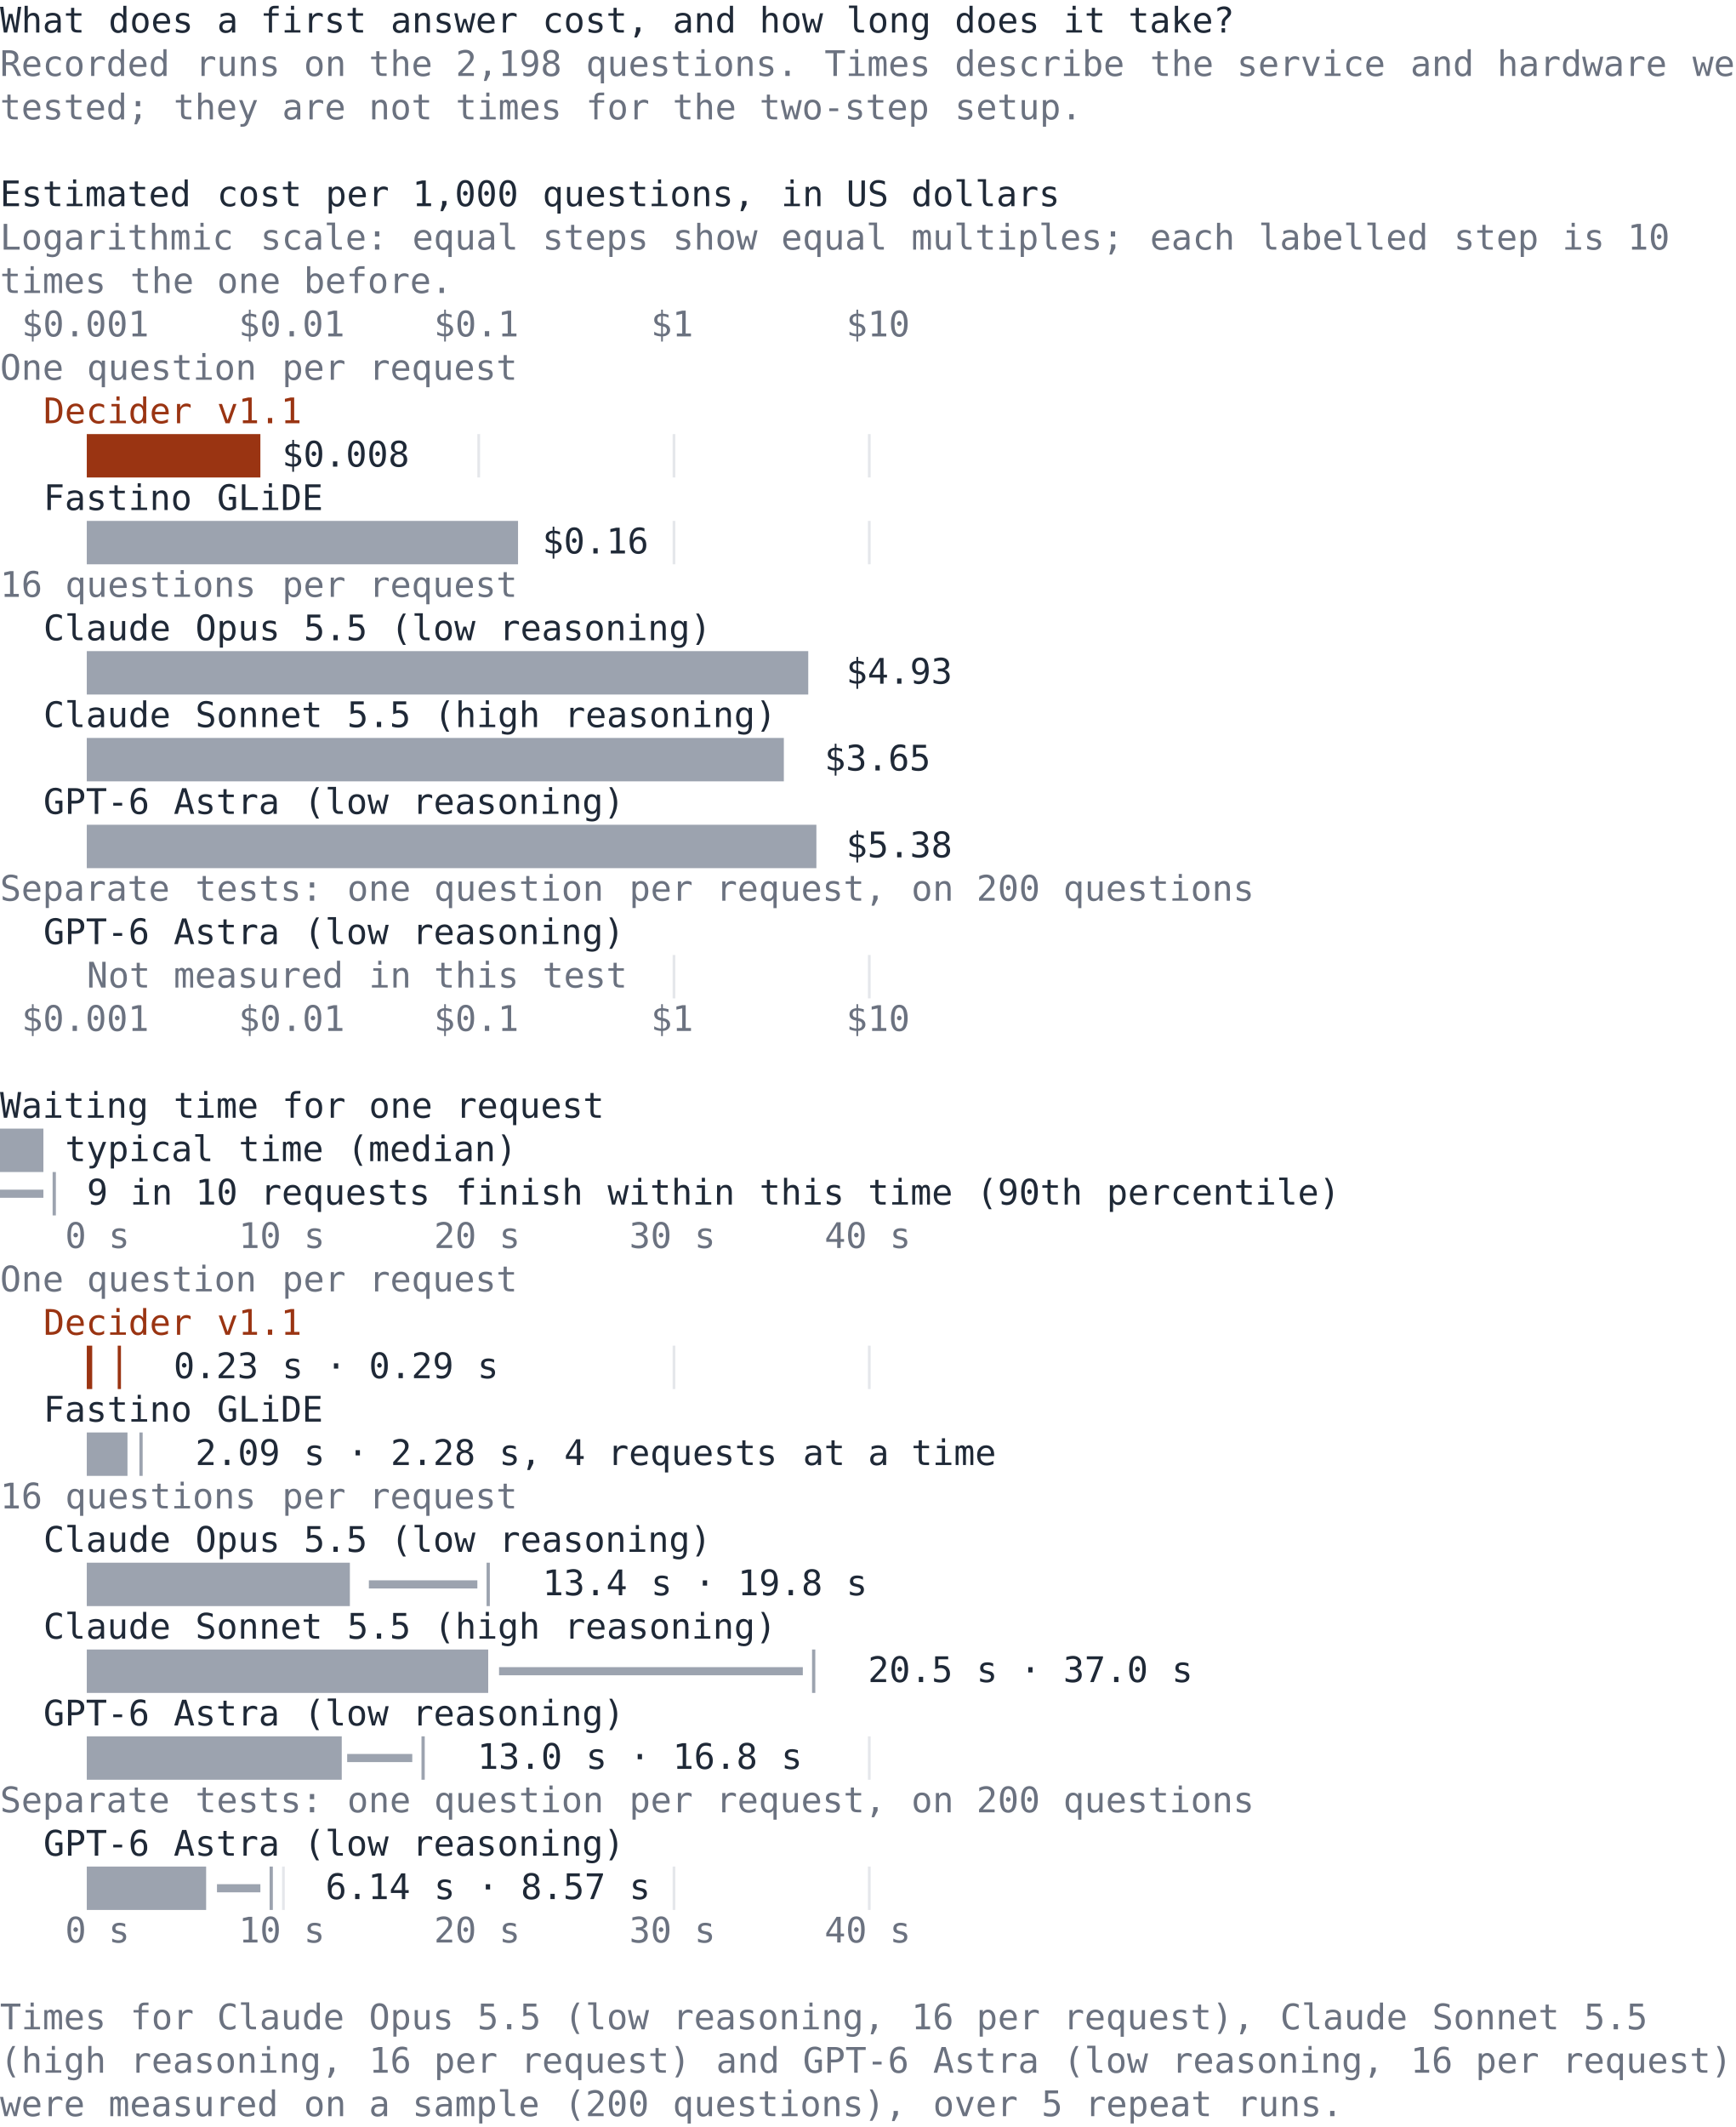
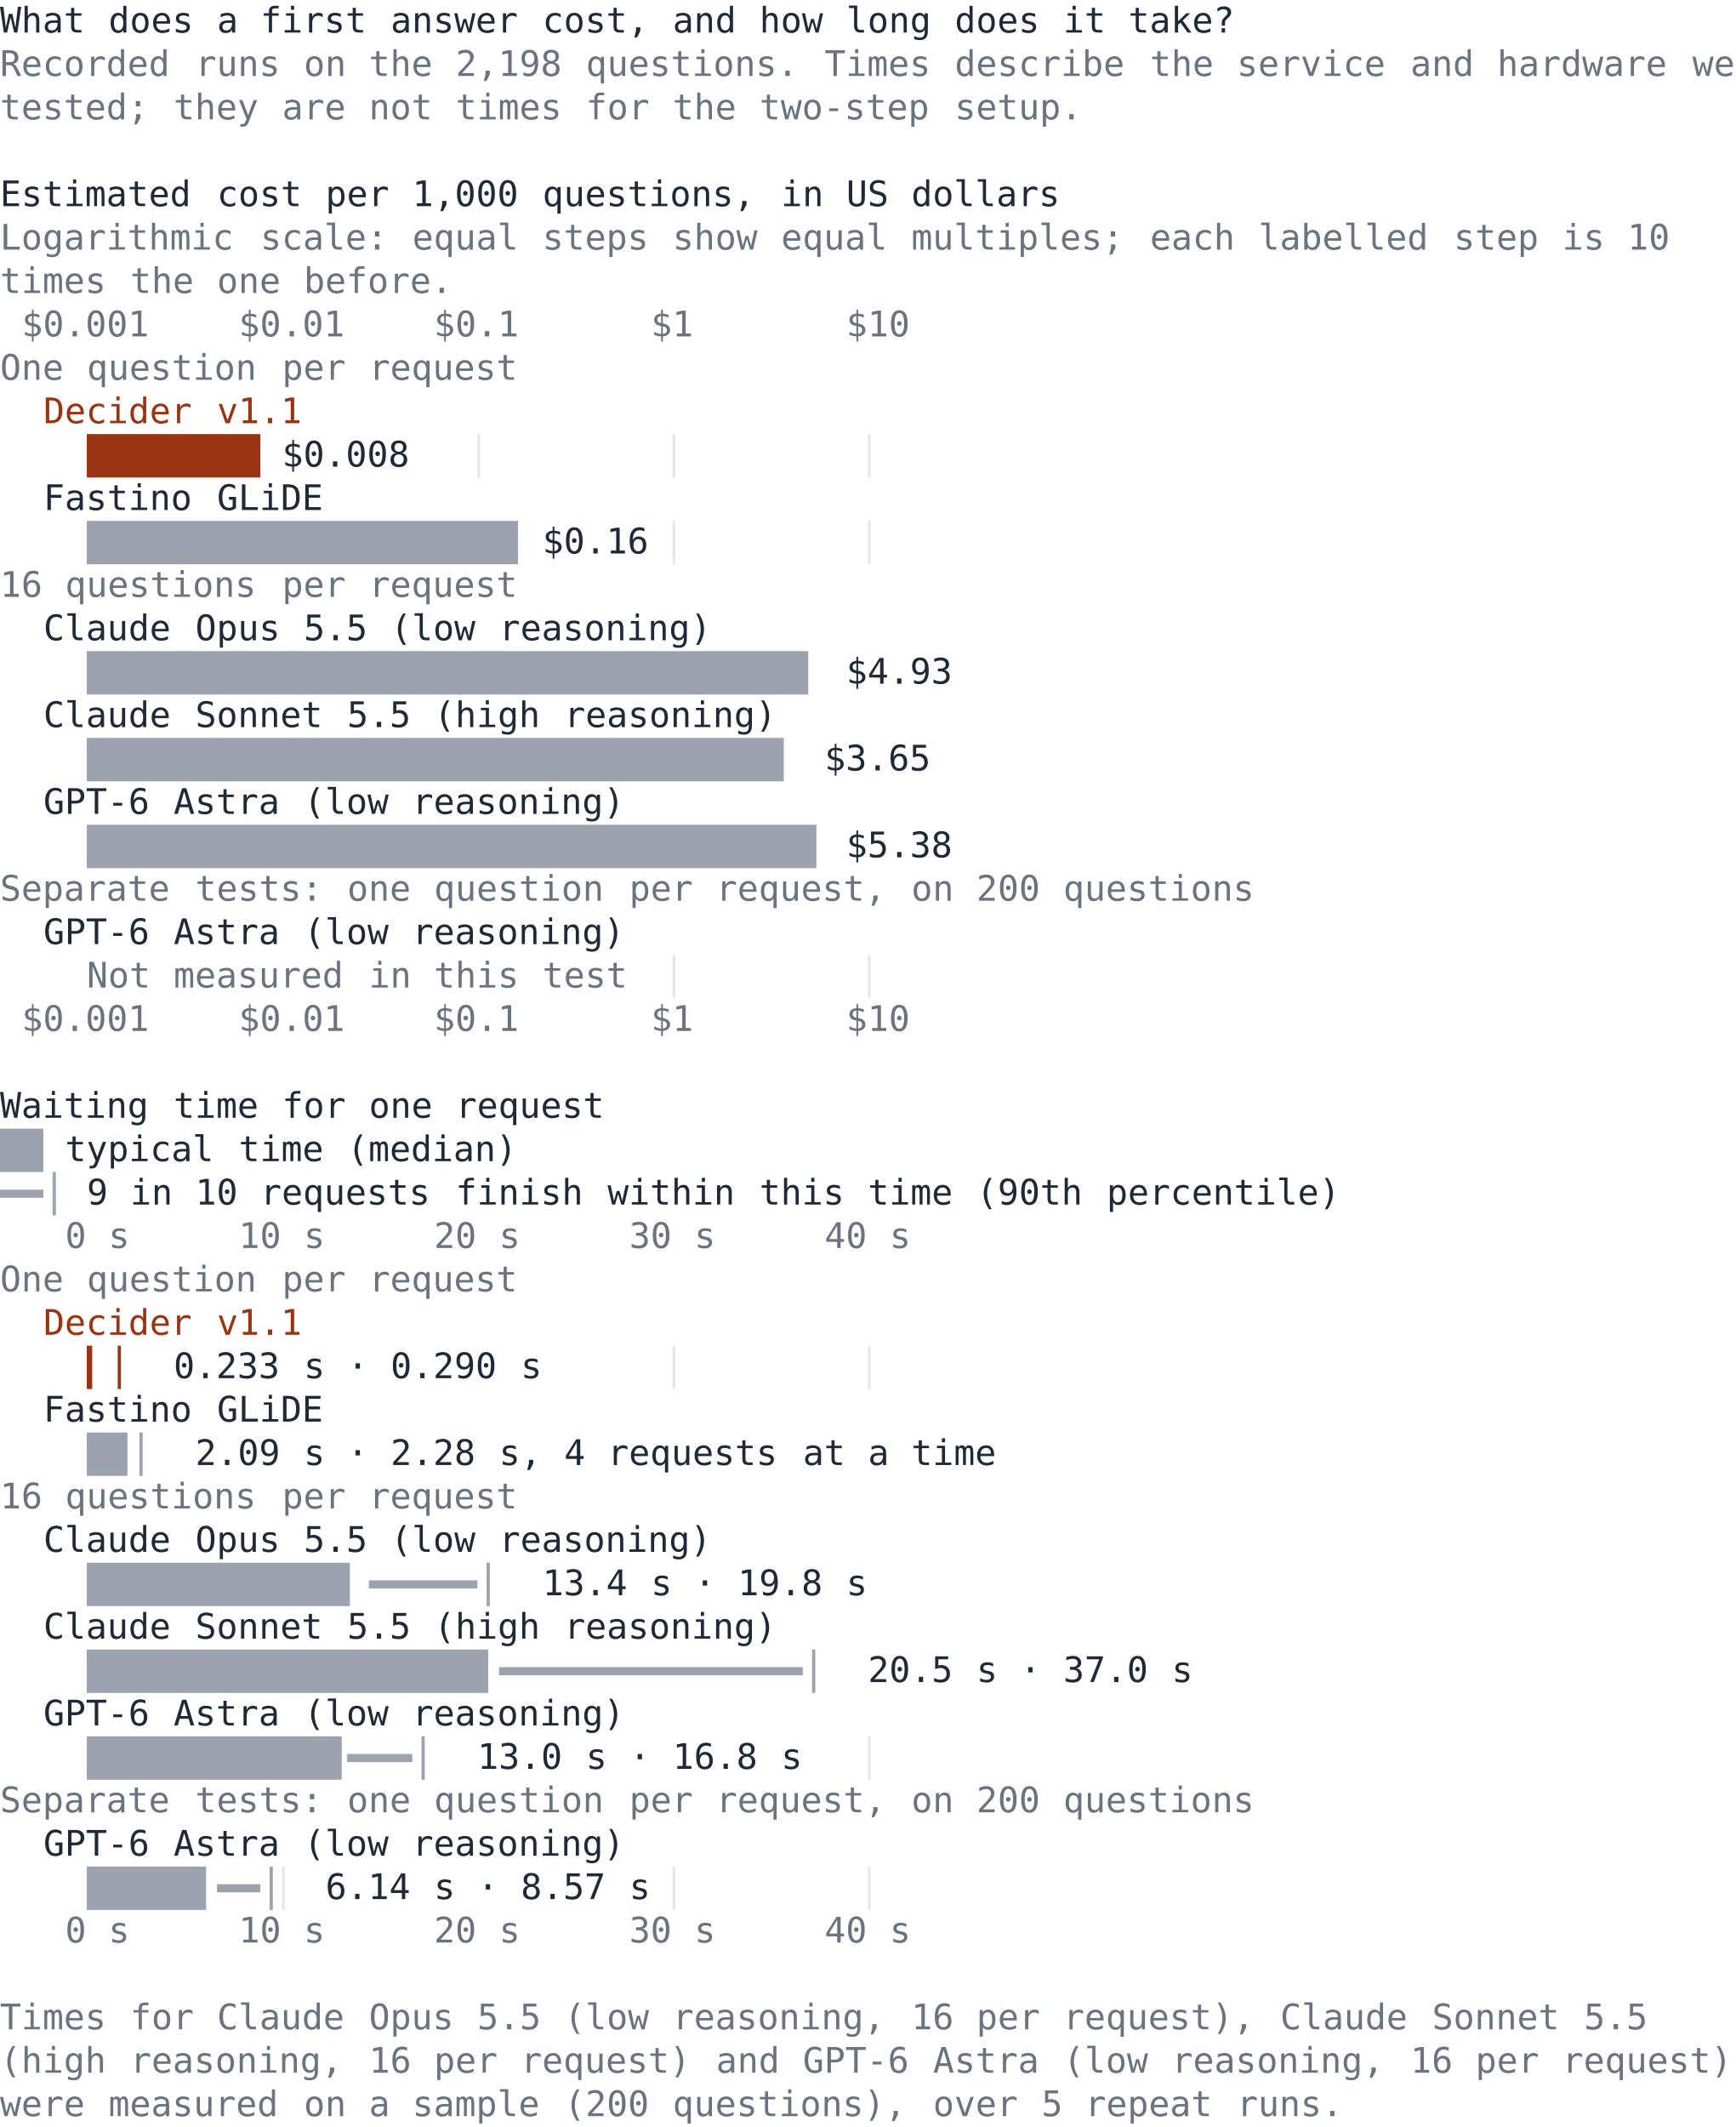
<svg xmlns="http://www.w3.org/2000/svg" viewBox="0 0 640 784" width="640" height="784" role="img">
  <style>text{font:13px ui-monospace,SFMono-Regular,Menlo,Consolas,"DejaVu Sans Mono",monospace;white-space:pre}</style>
  <path fill="#9a3412" d="M32 160h8v16h-8zM40 160h8v16h-8zM48 160h8v16h-8zM56 160h8v16h-8zM64 160h8v16h-8zM72 160h8v16h-8zM80 160h8v16h-8zM88 160h8v16h-8zM32 496h2v16h-2zM43.4 496h1.2v8.6h-1.2zM43.4 503.4h1.2v8.6h-1.2z" />
  <path fill="#9ca3af" d="M32 192h8v16h-8zM40 192h8v16h-8zM48 192h8v16h-8zM56 192h8v16h-8zM64 192h8v16h-8zM72 192h8v16h-8zM80 192h8v16h-8zM88 192h8v16h-8zM96 192h8v16h-8zM104 192h8v16h-8zM112 192h8v16h-8zM120 192h8v16h-8zM128 192h8v16h-8zM136 192h8v16h-8zM144 192h8v16h-8zM152 192h8v16h-8zM160 192h8v16h-8zM168 192h8v16h-8zM176 192h8v16h-8zM184 192h7v16h-7zM32 240h8v16h-8zM40 240h8v16h-8zM48 240h8v16h-8zM56 240h8v16h-8zM64 240h8v16h-8zM72 240h8v16h-8zM80 240h8v16h-8zM88 240h8v16h-8zM96 240h8v16h-8zM104 240h8v16h-8zM112 240h8v16h-8zM120 240h8v16h-8zM128 240h8v16h-8zM136 240h8v16h-8zM144 240h8v16h-8zM152 240h8v16h-8zM160 240h8v16h-8zM168 240h8v16h-8zM176 240h8v16h-8zM184 240h8v16h-8zM192 240h8v16h-8zM200 240h8v16h-8zM208 240h8v16h-8zM216 240h8v16h-8zM224 240h8v16h-8zM232 240h8v16h-8zM240 240h8v16h-8zM248 240h8v16h-8zM256 240h8v16h-8zM264 240h8v16h-8zM272 240h8v16h-8zM280 240h8v16h-8zM288 240h8v16h-8zM296 240h2v16h-2zM32 272h8v16h-8zM40 272h8v16h-8zM48 272h8v16h-8zM56 272h8v16h-8zM64 272h8v16h-8zM72 272h8v16h-8zM80 272h8v16h-8zM88 272h8v16h-8zM96 272h8v16h-8zM104 272h8v16h-8zM112 272h8v16h-8zM120 272h8v16h-8zM128 272h8v16h-8zM136 272h8v16h-8zM144 272h8v16h-8zM152 272h8v16h-8zM160 272h8v16h-8zM168 272h8v16h-8zM176 272h8v16h-8zM184 272h8v16h-8zM192 272h8v16h-8zM200 272h8v16h-8zM208 272h8v16h-8zM216 272h8v16h-8zM224 272h8v16h-8zM232 272h8v16h-8zM240 272h8v16h-8zM248 272h8v16h-8zM256 272h8v16h-8zM264 272h8v16h-8zM272 272h8v16h-8zM280 272h8v16h-8zM288 272h1v16h-1zM32 304h8v16h-8zM40 304h8v16h-8zM48 304h8v16h-8zM56 304h8v16h-8zM64 304h8v16h-8zM72 304h8v16h-8zM80 304h8v16h-8zM88 304h8v16h-8zM96 304h8v16h-8zM104 304h8v16h-8zM112 304h8v16h-8zM120 304h8v16h-8zM128 304h8v16h-8zM136 304h8v16h-8zM144 304h8v16h-8zM152 304h8v16h-8zM160 304h8v16h-8zM168 304h8v16h-8zM176 304h8v16h-8zM184 304h8v16h-8zM192 304h8v16h-8zM200 304h8v16h-8zM208 304h8v16h-8zM216 304h8v16h-8zM224 304h8v16h-8zM232 304h8v16h-8zM240 304h8v16h-8zM248 304h8v16h-8zM256 304h8v16h-8zM264 304h8v16h-8zM272 304h8v16h-8zM280 304h8v16h-8zM288 304h8v16h-8zM296 304h5v16h-5zM0 416h8v16h-8zM8 416h8v16h-8zM0 438.5h8v3h-8zM8 438.5h8v3h-8zM19.4 432h1.2v8.6h-1.2zM19.4 439.4h1.2v8.6h-1.2zM32 528h8v16h-8zM40 528h7v16h-7zM51.4 528h1.2v8.6h-1.2zM51.4 535.4h1.2v8.6h-1.2zM32 576h8v16h-8zM40 576h8v16h-8zM48 576h8v16h-8zM56 576h8v16h-8zM64 576h8v16h-8zM72 576h8v16h-8zM80 576h8v16h-8zM88 576h8v16h-8zM96 576h8v16h-8zM104 576h8v16h-8zM112 576h8v16h-8zM120 576h8v16h-8zM128 576h1v16h-1zM136 582.5h8v3h-8zM144 582.5h8v3h-8zM152 582.5h8v3h-8zM160 582.5h8v3h-8zM168 582.5h8v3h-8zM179.4 576h1.2v8.6h-1.2zM179.4 583.4h1.2v8.6h-1.2zM32 608h8v16h-8zM40 608h8v16h-8zM48 608h8v16h-8zM56 608h8v16h-8zM64 608h8v16h-8zM72 608h8v16h-8zM80 608h8v16h-8zM88 608h8v16h-8zM96 608h8v16h-8zM104 608h8v16h-8zM112 608h8v16h-8zM120 608h8v16h-8zM128 608h8v16h-8zM136 608h8v16h-8zM144 608h8v16h-8zM152 608h8v16h-8zM160 608h8v16h-8zM168 608h8v16h-8zM176 608h4v16h-4zM184 614.5h8v3h-8zM192 614.5h8v3h-8zM200 614.5h8v3h-8zM208 614.5h8v3h-8zM216 614.5h8v3h-8zM224 614.5h8v3h-8zM232 614.5h8v3h-8zM240 614.5h8v3h-8zM248 614.5h8v3h-8zM256 614.5h8v3h-8zM264 614.5h8v3h-8zM272 614.5h8v3h-8zM280 614.5h8v3h-8zM288 614.5h8v3h-8zM299.4 608h1.2v8.6h-1.2zM299.4 615.4h1.2v8.6h-1.2zM32 640h8v16h-8zM40 640h8v16h-8zM48 640h8v16h-8zM56 640h8v16h-8zM64 640h8v16h-8zM72 640h8v16h-8zM80 640h8v16h-8zM88 640h8v16h-8zM96 640h8v16h-8zM104 640h8v16h-8zM112 640h8v16h-8zM120 640h6v16h-6zM128 646.5h8v3h-8zM136 646.5h8v3h-8zM144 646.5h8v3h-8zM155.4 640h1.2v8.6h-1.2zM155.4 647.4h1.2v8.6h-1.2zM32 688h8v16h-8zM40 688h8v16h-8zM48 688h8v16h-8zM56 688h8v16h-8zM64 688h8v16h-8zM72 688h4v16h-4zM80 694.5h8v3h-8zM88 694.5h8v3h-8zM99.4 688h1.2v8.6h-1.2zM99.4 695.4h1.2v8.6h-1.2z" />
  <path fill="#e5e7eb" d="M176 160h1v16h-1zM248 160h1v16h-1zM320 160h1v16h-1zM248 192h1v16h-1zM320 192h1v16h-1zM248 352h1v16h-1zM320 352h1v16h-1zM248 496h1v16h-1zM320 496h1v16h-1zM320 640h1v16h-1zM104 688h1v16h-1zM248 688h1v16h-1zM320 688h1v16h-1z" />
  <text x="0 8 16 24" y="12" fill="#1f2937" font-weight="600">What</text>
  <text x="40 48 56 64" y="12" fill="#1f2937" font-weight="600">does</text>
  <text x="80" y="12" fill="#1f2937" font-weight="600">a</text>
  <text x="96 104 112 120 128" y="12" fill="#1f2937" font-weight="600">first</text>
  <text x="144 152 160 168 176 184" y="12" fill="#1f2937" font-weight="600">answer</text>
  <text x="200 208 216 224 232" y="12" fill="#1f2937" font-weight="600">cost,</text>
  <text x="248 256 264" y="12" fill="#1f2937" font-weight="600">and</text>
  <text x="280 288 296" y="12" fill="#1f2937" font-weight="600">how</text>
  <text x="312 320 328 336" y="12" fill="#1f2937" font-weight="600">long</text>
  <text x="352 360 368 376" y="12" fill="#1f2937" font-weight="600">does</text>
  <text x="392 400" y="12" fill="#1f2937" font-weight="600">it</text>
  <text x="416 424 432 440 448" y="12" fill="#1f2937" font-weight="600">take?</text>
  <text x="0 8 16 24 32 40 48 56" y="28" fill="#6b7280">Recorded</text>
  <text x="72 80 88 96" y="28" fill="#6b7280">runs</text>
  <text x="112 120" y="28" fill="#6b7280">on</text>
  <text x="136 144 152" y="28" fill="#6b7280">the</text>
  <text x="168 176 184 192 200" y="28" fill="#6b7280">2,198</text>
  <text x="216 224 232 240 248 256 264 272 280 288" y="28" fill="#6b7280">questions.</text>
  <text x="304 312 320 328 336" y="28" fill="#6b7280">Times</text>
  <text x="352 360 368 376 384 392 400 408" y="28" fill="#6b7280">describe</text>
  <text x="424 432 440" y="28" fill="#6b7280">the</text>
  <text x="456 464 472 480 488 496 504" y="28" fill="#6b7280">service</text>
  <text x="520 528 536" y="28" fill="#6b7280">and</text>
  <text x="552 560 568 576 584 592 600 608" y="28" fill="#6b7280">hardware</text>
  <text x="624 632" y="28" fill="#6b7280">we</text>
  <text x="0 8 16 24 32 40 48" y="44" fill="#6b7280">tested;</text>
  <text x="64 72 80 88" y="44" fill="#6b7280">they</text>
  <text x="104 112 120" y="44" fill="#6b7280">are</text>
  <text x="136 144 152" y="44" fill="#6b7280">not</text>
  <text x="168 176 184 192 200" y="44" fill="#6b7280">times</text>
  <text x="216 224 232" y="44" fill="#6b7280">for</text>
  <text x="248 256 264" y="44" fill="#6b7280">the</text>
  <text x="280 288 296 304 312 320 328 336" y="44" fill="#6b7280">two-step</text>
  <text x="352 360 368 376 384 392" y="44" fill="#6b7280">setup.</text>
  <text x="0 8 16 24 32 40 48 56 64" y="76" fill="#1f2937" font-weight="600">Estimated</text>
  <text x="80 88 96 104" y="76" fill="#1f2937" font-weight="600">cost</text>
  <text x="120 128 136" y="76" fill="#1f2937" font-weight="600">per</text>
  <text x="152 160 168 176 184" y="76" fill="#1f2937" font-weight="600">1,000</text>
  <text x="200 208 216 224 232 240 248 256 264 272" y="76" fill="#1f2937" font-weight="600">questions,</text>
  <text x="288 296" y="76" fill="#1f2937" font-weight="600">in</text>
  <text x="312 320" y="76" fill="#1f2937" font-weight="600">US</text>
  <text x="336 344 352 360 368 376 384" y="76" fill="#1f2937" font-weight="600">dollars</text>
  <text x="0 8 16 24 32 40 48 56 64 72 80" y="92" fill="#6b7280">Logarithmic</text>
  <text x="96 104 112 120 128 136" y="92" fill="#6b7280">scale:</text>
  <text x="152 160 168 176 184" y="92" fill="#6b7280">equal</text>
  <text x="200 208 216 224 232" y="92" fill="#6b7280">steps</text>
  <text x="248 256 264 272" y="92" fill="#6b7280">show</text>
  <text x="288 296 304 312 320" y="92" fill="#6b7280">equal</text>
  <text x="336 344 352 360 368 376 384 392 400 408" y="92" fill="#6b7280">multiples;</text>
  <text x="424 432 440 448" y="92" fill="#6b7280">each</text>
  <text x="464 472 480 488 496 504 512 520" y="92" fill="#6b7280">labelled</text>
  <text x="536 544 552 560" y="92" fill="#6b7280">step</text>
  <text x="576 584" y="92" fill="#6b7280">is</text>
  <text x="600 608" y="92" fill="#6b7280">10</text>
  <text x="0 8 16 24 32" y="108" fill="#6b7280">times</text>
  <text x="48 56 64" y="108" fill="#6b7280">the</text>
  <text x="80 88 96" y="108" fill="#6b7280">one</text>
  <text x="112 120 128 136 144 152 160" y="108" fill="#6b7280">before.</text>
  <text x="8 16 24 32 40 48" y="124" fill="#6b7280">$0.001</text>
  <text x="88 96 104 112 120" y="124" fill="#6b7280">$0.01</text>
  <text x="160 168 176 184" y="124" fill="#6b7280">$0.1</text>
  <text x="240 248" y="124" fill="#6b7280">$1</text>
  <text x="312 320 328" y="124" fill="#6b7280">$10</text>
  <text x="0 8 16" y="140" fill="#6b7280" font-weight="600">One</text>
  <text x="32 40 48 56 64 72 80 88" y="140" fill="#6b7280" font-weight="600">question</text>
  <text x="104 112 120" y="140" fill="#6b7280" font-weight="600">per</text>
  <text x="136 144 152 160 168 176 184" y="140" fill="#6b7280" font-weight="600">request</text>
  <text x="16 24 32 40 48 56 64" y="156" fill="#9a3412" font-weight="600">Decider</text>
  <text x="80 88 96 104" y="156" fill="#9a3412" font-weight="600">v1.1</text>
  <text x="104 112 120 128 136 144" y="172" fill="#1f2937" font-weight="600">$0.008</text>
  <text x="16 24 32 40 48 56 64" y="188" fill="#1f2937">Fastino</text>
  <text x="80 88 96 104 112" y="188" fill="#1f2937">GLiDE</text>
  <text x="200 208 216 224 232" y="204" fill="#1f2937">$0.16</text>
  <text x="0 8" y="220" fill="#6b7280" font-weight="600">16</text>
  <text x="24 32 40 48 56 64 72 80 88" y="220" fill="#6b7280" font-weight="600">questions</text>
  <text x="104 112 120" y="220" fill="#6b7280" font-weight="600">per</text>
  <text x="136 144 152 160 168 176 184" y="220" fill="#6b7280" font-weight="600">request</text>
  <text x="16 24 32 40 48 56" y="236" fill="#1f2937">Claude</text>
  <text x="72 80 88 96" y="236" fill="#1f2937">Opus</text>
  <text x="112 120 128" y="236" fill="#1f2937">5.5</text>
  <text x="144 152 160 168" y="236" fill="#1f2937">(low</text>
  <text x="184 192 200 208 216 224 232 240 248 256" y="236" fill="#1f2937">reasoning)</text>
  <text x="312 320 328 336 344" y="252" fill="#1f2937">$4.93</text>
  <text x="16 24 32 40 48 56" y="268" fill="#1f2937">Claude</text>
  <text x="72 80 88 96 104 112" y="268" fill="#1f2937">Sonnet</text>
  <text x="128 136 144" y="268" fill="#1f2937">5.5</text>
  <text x="160 168 176 184 192" y="268" fill="#1f2937">(high</text>
  <text x="208 216 224 232 240 248 256 264 272 280" y="268" fill="#1f2937">reasoning)</text>
  <text x="304 312 320 328 336" y="284" fill="#1f2937">$3.65</text>
  <text x="16 24 32 40 48" y="300" fill="#1f2937">GPT-6</text>
  <text x="64 72 80 88 96" y="300" fill="#1f2937">Astra</text>
  <text x="112 120 128 136" y="300" fill="#1f2937">(low</text>
  <text x="152 160 168 176 184 192 200 208 216 224" y="300" fill="#1f2937">reasoning)</text>
  <text x="312 320 328 336 344" y="316" fill="#1f2937">$5.38</text>
  <text x="0 8 16 24 32 40 48 56" y="332" fill="#6b7280" font-weight="600">Separate</text>
  <text x="72 80 88 96 104 112" y="332" fill="#6b7280" font-weight="600">tests:</text>
  <text x="128 136 144" y="332" fill="#6b7280" font-weight="600">one</text>
  <text x="160 168 176 184 192 200 208 216" y="332" fill="#6b7280" font-weight="600">question</text>
  <text x="232 240 248" y="332" fill="#6b7280" font-weight="600">per</text>
  <text x="264 272 280 288 296 304 312 320" y="332" fill="#6b7280" font-weight="600">request,</text>
  <text x="336 344" y="332" fill="#6b7280" font-weight="600">on</text>
  <text x="360 368 376" y="332" fill="#6b7280" font-weight="600">200</text>
  <text x="392 400 408 416 424 432 440 448 456" y="332" fill="#6b7280" font-weight="600">questions</text>
  <text x="16 24 32 40 48" y="348" fill="#1f2937">GPT-6</text>
  <text x="64 72 80 88 96" y="348" fill="#1f2937">Astra</text>
  <text x="112 120 128 136" y="348" fill="#1f2937">(low</text>
  <text x="152 160 168 176 184 192 200 208 216 224" y="348" fill="#1f2937">reasoning)</text>
  <text x="32 40 48" y="364" fill="#6b7280">Not</text>
  <text x="64 72 80 88 96 104 112 120" y="364" fill="#6b7280">measured</text>
  <text x="136 144" y="364" fill="#6b7280">in</text>
  <text x="160 168 176 184" y="364" fill="#6b7280">this</text>
  <text x="200 208 216 224" y="364" fill="#6b7280">test</text>
  <text x="8 16 24 32 40 48" y="380" fill="#6b7280">$0.001</text>
  <text x="88 96 104 112 120" y="380" fill="#6b7280">$0.01</text>
  <text x="160 168 176 184" y="380" fill="#6b7280">$0.1</text>
  <text x="240 248" y="380" fill="#6b7280">$1</text>
  <text x="312 320 328" y="380" fill="#6b7280">$10</text>
  <text x="0 8 16 24 32 40 48" y="412" fill="#1f2937" font-weight="600">Waiting</text>
  <text x="64 72 80 88" y="412" fill="#1f2937" font-weight="600">time</text>
  <text x="104 112 120" y="412" fill="#1f2937" font-weight="600">for</text>
  <text x="136 144 152" y="412" fill="#1f2937" font-weight="600">one</text>
  <text x="168 176 184 192 200 208 216" y="412" fill="#1f2937" font-weight="600">request</text>
  <text x="24 32 40 48 56 64 72" y="428" fill="#1f2937">typical</text>
  <text x="88 96 104 112" y="428" fill="#1f2937">time</text>
  <text x="128 136 144 152 160 168 176 184" y="428" fill="#1f2937">(median)</text>
  <text x="32" y="444" fill="#1f2937">9</text>
  <text x="48 56" y="444" fill="#1f2937">in</text>
  <text x="72 80" y="444" fill="#1f2937">10</text>
  <text x="96 104 112 120 128 136 144 152" y="444" fill="#1f2937">requests</text>
  <text x="168 176 184 192 200 208" y="444" fill="#1f2937">finish</text>
  <text x="224 232 240 248 256 264" y="444" fill="#1f2937">within</text>
  <text x="280 288 296 304" y="444" fill="#1f2937">this</text>
  <text x="320 328 336 344" y="444" fill="#1f2937">time</text>
  <text x="360 368 376 384 392" y="444" fill="#1f2937">(90th</text>
  <text x="408 416 424 432 440 448 456 464 472 480 488" y="444" fill="#1f2937">percentile)</text>
  <text x="24" y="460" fill="#6b7280">0</text>
  <text x="40" y="460" fill="#6b7280">s</text>
  <text x="88 96" y="460" fill="#6b7280">10</text>
  <text x="112" y="460" fill="#6b7280">s</text>
  <text x="160 168" y="460" fill="#6b7280">20</text>
  <text x="184" y="460" fill="#6b7280">s</text>
  <text x="232 240" y="460" fill="#6b7280">30</text>
  <text x="256" y="460" fill="#6b7280">s</text>
  <text x="304 312" y="460" fill="#6b7280">40</text>
  <text x="328" y="460" fill="#6b7280">s</text>
  <text x="0 8 16" y="476" fill="#6b7280" font-weight="600">One</text>
  <text x="32 40 48 56 64 72 80 88" y="476" fill="#6b7280" font-weight="600">question</text>
  <text x="104 112 120" y="476" fill="#6b7280" font-weight="600">per</text>
  <text x="136 144 152 160 168 176 184" y="476" fill="#6b7280" font-weight="600">request</text>
  <text x="16 24 32 40 48 56 64" y="492" fill="#9a3412" font-weight="600">Decider</text>
  <text x="80 88 96 104" y="492" fill="#9a3412" font-weight="600">v1.1</text>
-   <text x="64 72 80 88" y="508" fill="#1f2937" font-weight="600">0.23</text>
-   <text x="104" y="508" fill="#1f2937" font-weight="600">s</text>
-   <text x="120" y="508" fill="#1f2937" font-weight="600">·</text>
-   <text x="136 144 152 160" y="508" fill="#1f2937" font-weight="600">0.29</text>
-   <text x="176" y="508" fill="#1f2937" font-weight="600">s</text>
+   <text x="64 72 80 88 96" y="508" fill="#1f2937" font-weight="600">0.233</text>
+   <text x="112" y="508" fill="#1f2937" font-weight="600">s</text>
+   <text x="128" y="508" fill="#1f2937" font-weight="600">·</text>
+   <text x="144 152 160 168 176" y="508" fill="#1f2937" font-weight="600">0.290</text>
+   <text x="192" y="508" fill="#1f2937" font-weight="600">s</text>
  <text x="16 24 32 40 48 56 64" y="524" fill="#1f2937">Fastino</text>
  <text x="80 88 96 104 112" y="524" fill="#1f2937">GLiDE</text>
  <text x="72 80 88 96" y="540" fill="#1f2937">2.09</text>
  <text x="112" y="540" fill="#1f2937">s</text>
  <text x="128" y="540" fill="#1f2937">·</text>
  <text x="144 152 160 168" y="540" fill="#1f2937">2.28</text>
  <text x="184 192" y="540" fill="#1f2937">s,</text>
  <text x="208" y="540" fill="#1f2937">4</text>
  <text x="224 232 240 248 256 264 272 280" y="540" fill="#1f2937">requests</text>
  <text x="296 304" y="540" fill="#1f2937">at</text>
  <text x="320" y="540" fill="#1f2937">a</text>
  <text x="336 344 352 360" y="540" fill="#1f2937">time</text>
  <text x="0 8" y="556" fill="#6b7280" font-weight="600">16</text>
  <text x="24 32 40 48 56 64 72 80 88" y="556" fill="#6b7280" font-weight="600">questions</text>
  <text x="104 112 120" y="556" fill="#6b7280" font-weight="600">per</text>
  <text x="136 144 152 160 168 176 184" y="556" fill="#6b7280" font-weight="600">request</text>
  <text x="16 24 32 40 48 56" y="572" fill="#1f2937">Claude</text>
  <text x="72 80 88 96" y="572" fill="#1f2937">Opus</text>
  <text x="112 120 128" y="572" fill="#1f2937">5.5</text>
  <text x="144 152 160 168" y="572" fill="#1f2937">(low</text>
  <text x="184 192 200 208 216 224 232 240 248 256" y="572" fill="#1f2937">reasoning)</text>
  <text x="200 208 216 224" y="588" fill="#1f2937">13.4</text>
  <text x="240" y="588" fill="#1f2937">s</text>
  <text x="256" y="588" fill="#1f2937">·</text>
  <text x="272 280 288 296" y="588" fill="#1f2937">19.8</text>
  <text x="312" y="588" fill="#1f2937">s</text>
  <text x="16 24 32 40 48 56" y="604" fill="#1f2937">Claude</text>
  <text x="72 80 88 96 104 112" y="604" fill="#1f2937">Sonnet</text>
  <text x="128 136 144" y="604" fill="#1f2937">5.5</text>
  <text x="160 168 176 184 192" y="604" fill="#1f2937">(high</text>
  <text x="208 216 224 232 240 248 256 264 272 280" y="604" fill="#1f2937">reasoning)</text>
  <text x="320 328 336 344" y="620" fill="#1f2937">20.5</text>
  <text x="360" y="620" fill="#1f2937">s</text>
  <text x="376" y="620" fill="#1f2937">·</text>
  <text x="392 400 408 416" y="620" fill="#1f2937">37.0</text>
  <text x="432" y="620" fill="#1f2937">s</text>
  <text x="16 24 32 40 48" y="636" fill="#1f2937">GPT-6</text>
  <text x="64 72 80 88 96" y="636" fill="#1f2937">Astra</text>
  <text x="112 120 128 136" y="636" fill="#1f2937">(low</text>
  <text x="152 160 168 176 184 192 200 208 216 224" y="636" fill="#1f2937">reasoning)</text>
  <text x="176 184 192 200" y="652" fill="#1f2937">13.0</text>
  <text x="216" y="652" fill="#1f2937">s</text>
  <text x="232" y="652" fill="#1f2937">·</text>
  <text x="248 256 264 272" y="652" fill="#1f2937">16.8</text>
  <text x="288" y="652" fill="#1f2937">s</text>
  <text x="0 8 16 24 32 40 48 56" y="668" fill="#6b7280" font-weight="600">Separate</text>
  <text x="72 80 88 96 104 112" y="668" fill="#6b7280" font-weight="600">tests:</text>
  <text x="128 136 144" y="668" fill="#6b7280" font-weight="600">one</text>
  <text x="160 168 176 184 192 200 208 216" y="668" fill="#6b7280" font-weight="600">question</text>
  <text x="232 240 248" y="668" fill="#6b7280" font-weight="600">per</text>
  <text x="264 272 280 288 296 304 312 320" y="668" fill="#6b7280" font-weight="600">request,</text>
  <text x="336 344" y="668" fill="#6b7280" font-weight="600">on</text>
  <text x="360 368 376" y="668" fill="#6b7280" font-weight="600">200</text>
  <text x="392 400 408 416 424 432 440 448 456" y="668" fill="#6b7280" font-weight="600">questions</text>
  <text x="16 24 32 40 48" y="684" fill="#1f2937">GPT-6</text>
  <text x="64 72 80 88 96" y="684" fill="#1f2937">Astra</text>
  <text x="112 120 128 136" y="684" fill="#1f2937">(low</text>
  <text x="152 160 168 176 184 192 200 208 216 224" y="684" fill="#1f2937">reasoning)</text>
  <text x="120 128 136 144" y="700" fill="#1f2937">6.14</text>
  <text x="160" y="700" fill="#1f2937">s</text>
  <text x="176" y="700" fill="#1f2937">·</text>
  <text x="192 200 208 216" y="700" fill="#1f2937">8.57</text>
  <text x="232" y="700" fill="#1f2937">s</text>
  <text x="24" y="716" fill="#6b7280">0</text>
  <text x="40" y="716" fill="#6b7280">s</text>
  <text x="88 96" y="716" fill="#6b7280">10</text>
  <text x="112" y="716" fill="#6b7280">s</text>
  <text x="160 168" y="716" fill="#6b7280">20</text>
  <text x="184" y="716" fill="#6b7280">s</text>
  <text x="232 240" y="716" fill="#6b7280">30</text>
  <text x="256" y="716" fill="#6b7280">s</text>
  <text x="304 312" y="716" fill="#6b7280">40</text>
  <text x="328" y="716" fill="#6b7280">s</text>
  <text x="0 8 16 24 32" y="748" fill="#6b7280">Times</text>
  <text x="48 56 64" y="748" fill="#6b7280">for</text>
  <text x="80 88 96 104 112 120" y="748" fill="#6b7280">Claude</text>
  <text x="136 144 152 160" y="748" fill="#6b7280">Opus</text>
  <text x="176 184 192" y="748" fill="#6b7280">5.5</text>
  <text x="208 216 224 232" y="748" fill="#6b7280">(low</text>
  <text x="248 256 264 272 280 288 296 304 312 320" y="748" fill="#6b7280">reasoning,</text>
  <text x="336 344" y="748" fill="#6b7280">16</text>
  <text x="360 368 376" y="748" fill="#6b7280">per</text>
  <text x="392 400 408 416 424 432 440 448 456" y="748" fill="#6b7280">request),</text>
  <text x="472 480 488 496 504 512" y="748" fill="#6b7280">Claude</text>
  <text x="528 536 544 552 560 568" y="748" fill="#6b7280">Sonnet</text>
  <text x="584 592 600" y="748" fill="#6b7280">5.5</text>
  <text x="0 8 16 24 32" y="764" fill="#6b7280">(high</text>
  <text x="48 56 64 72 80 88 96 104 112 120" y="764" fill="#6b7280">reasoning,</text>
  <text x="136 144" y="764" fill="#6b7280">16</text>
  <text x="160 168 176" y="764" fill="#6b7280">per</text>
  <text x="192 200 208 216 224 232 240 248" y="764" fill="#6b7280">request)</text>
  <text x="264 272 280" y="764" fill="#6b7280">and</text>
  <text x="296 304 312 320 328" y="764" fill="#6b7280">GPT-6</text>
  <text x="344 352 360 368 376" y="764" fill="#6b7280">Astra</text>
  <text x="392 400 408 416" y="764" fill="#6b7280">(low</text>
  <text x="432 440 448 456 464 472 480 488 496 504" y="764" fill="#6b7280">reasoning,</text>
  <text x="520 528" y="764" fill="#6b7280">16</text>
  <text x="544 552 560" y="764" fill="#6b7280">per</text>
  <text x="576 584 592 600 608 616 624 632" y="764" fill="#6b7280">request)</text>
  <text x="0 8 16 24" y="780" fill="#6b7280">were</text>
  <text x="40 48 56 64 72 80 88 96" y="780" fill="#6b7280">measured</text>
  <text x="112 120" y="780" fill="#6b7280">on</text>
  <text x="136" y="780" fill="#6b7280">a</text>
  <text x="152 160 168 176 184 192" y="780" fill="#6b7280">sample</text>
  <text x="208 216 224 232" y="780" fill="#6b7280">(200</text>
  <text x="248 256 264 272 280 288 296 304 312 320 328" y="780" fill="#6b7280">questions),</text>
  <text x="344 352 360 368" y="780" fill="#6b7280">over</text>
  <text x="384" y="780" fill="#6b7280">5</text>
  <text x="400 408 416 424 432 440" y="780" fill="#6b7280">repeat</text>
  <text x="456 464 472 480 488" y="780" fill="#6b7280">runs.</text>
</svg>
